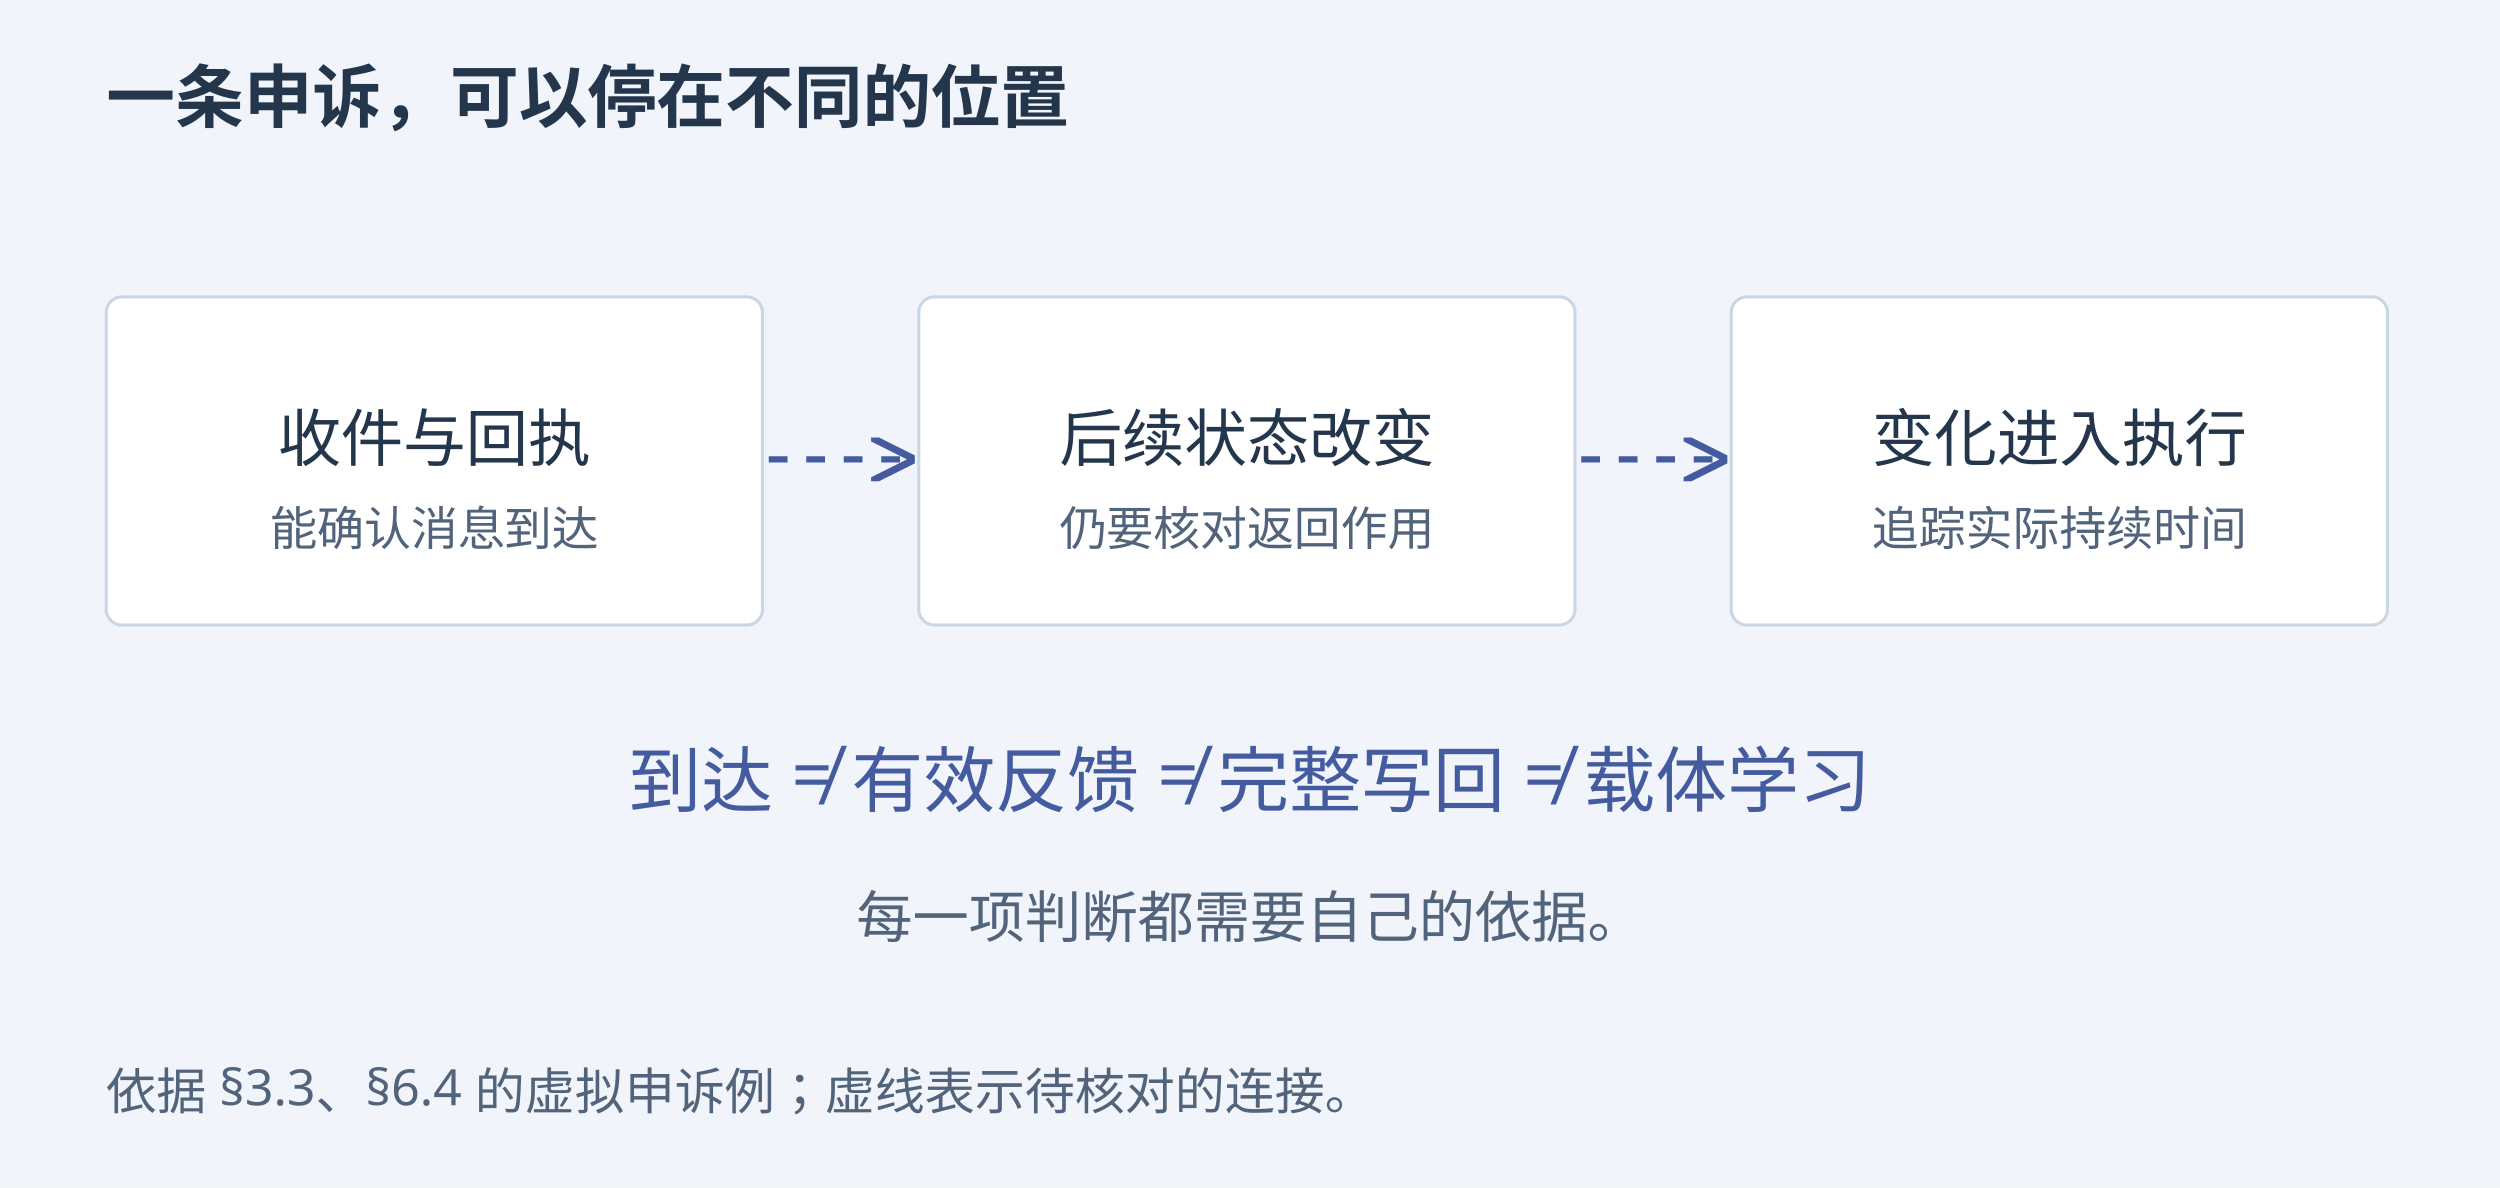
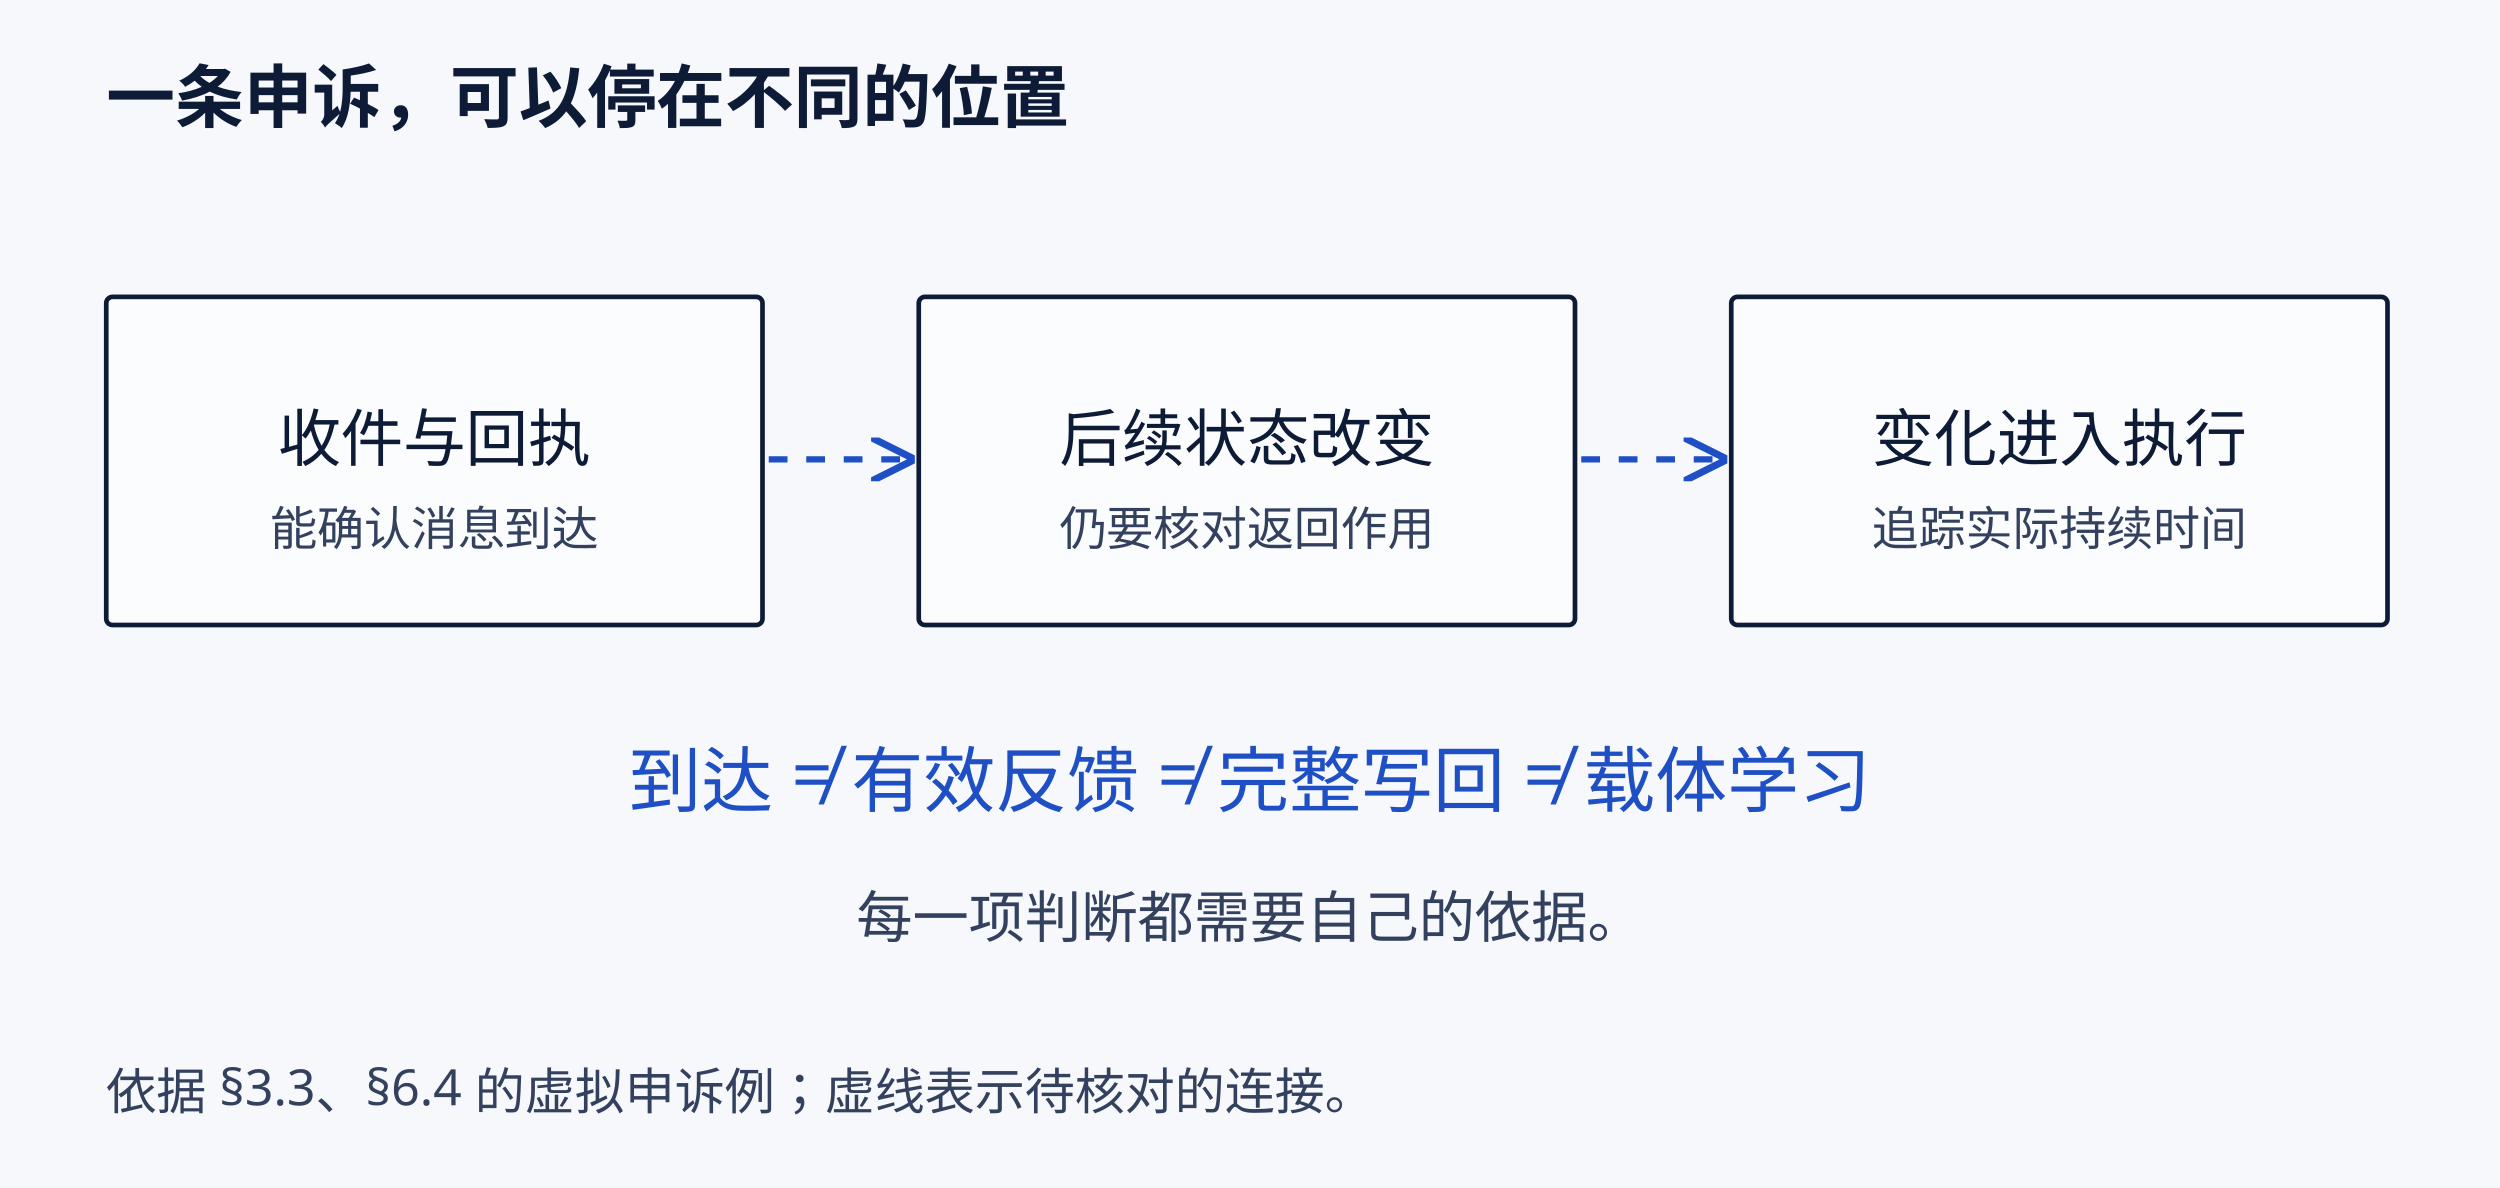
<svg xmlns="http://www.w3.org/2000/svg" width="800" height="380" viewBox="0 0 800 380" role="img" aria-labelledby="title desc">
  <defs>
    <marker id="arrow" viewBox="0 0 8 8" refX="7" refY="4" markerWidth="7" markerHeight="7" orient="auto-start-reverse">
-       <path d="M0 0L8 4L0 8" fill="none" stroke="#445b9f" stroke-width="1.3" />
+       <path d="M0 0L8 4L0 8" fill="none" stroke="#1f4fc4" stroke-width="1.3" />
    </marker>
  </defs>
-   <rect width="800" height="380" fill="#f1f5fb" />
+   <rect width="800" height="380" fill="#f6f8fb" />
  <g font-family="Microsoft YaHei, Noto Sans SC, sans-serif">
-     <rect x="34" y="95" width="210" height="105" rx="5" fill="#ffffff" stroke="#c9d6e6" />
-     <text x="139.0" y="147.5" font-size="20" fill="#23364c" text-anchor="middle" font-weight="500">收件与回执</text>
-     <text x="139.0" y="174.5" font-size="15" fill="#51647b" text-anchor="middle" font-weight="400">能确认消息到达</text>
-     <rect x="294" y="95" width="210" height="105" rx="5" fill="#ffffff" stroke="#c9d6e6" />
-     <text x="399.0" y="147.5" font-size="20" fill="#23364c" text-anchor="middle" font-weight="500">后续状态改变</text>
-     <text x="399.0" y="174.5" font-size="15" fill="#51647b" text-anchor="middle" font-weight="400">仍要核对返回作用</text>
-     <rect x="554" y="95" width="210" height="105" rx="5" fill="#ffffff" stroke="#c9d6e6" />
-     <text x="659.0" y="147.5" font-size="20" fill="#23364c" text-anchor="middle" font-weight="500">变化进入执行</text>
-     <text x="659.0" y="174.5" font-size="15" fill="#51647b" text-anchor="middle" font-weight="400">追踪实际持续时间</text>
-     <path d="M246 147L291 147" stroke="#445b9f" stroke-width="2" fill="none" stroke-dasharray="6 6" marker-end="url(#arrow)" />
-     <path d="M506 147L551 147" stroke="#445b9f" stroke-width="2" fill="none" stroke-dasharray="6 6" marker-end="url(#arrow)" />
-     <text x="400" y="258" font-size="23" fill="#445b9f" text-anchor="middle" font-weight="400">到达 ≠ 有效反馈 ≠ 完整写回 ≠ 载体学习</text>
-     <text x="400" y="300" font-size="18" fill="#51647b" text-anchor="middle" font-weight="400">每一项判断都需要自己的依据。</text>
-     <text x="34" y="39" font-size="22" fill="#23364c" text-anchor="start" font-weight="600">一条申诉，可以停在不同的位置</text>
-     <text x="34" y="355" font-size="16" fill="#51647b" text-anchor="start" font-weight="400">依据 §3.3、§6.4 的虚拟申诉例；虚线表示待核对的连接。</text>
+     <rect x="34" y="95" width="210" height="105" rx="2" fill="#fbfcfe" stroke="#0d1b36" stroke-width="1.5" />
+     <text x="139.0" y="147.5" font-size="20" fill="#0d1b36" text-anchor="middle" font-weight="500">收件与回执</text>
+     <text x="139.0" y="174.5" font-size="15" fill="#33415e" text-anchor="middle" font-weight="400">能确认消息到达</text>
+     <rect x="294" y="95" width="210" height="105" rx="2" fill="#fbfcfe" stroke="#0d1b36" stroke-width="1.5" />
+     <text x="399.0" y="147.5" font-size="20" fill="#0d1b36" text-anchor="middle" font-weight="500">后续状态改变</text>
+     <text x="399.0" y="174.5" font-size="15" fill="#33415e" text-anchor="middle" font-weight="400">仍要核对返回作用</text>
+     <rect x="554" y="95" width="210" height="105" rx="2" fill="#fbfcfe" stroke="#0d1b36" stroke-width="1.5" />
+     <text x="659.0" y="147.5" font-size="20" fill="#0d1b36" text-anchor="middle" font-weight="500">变化进入执行</text>
+     <text x="659.0" y="174.5" font-size="15" fill="#33415e" text-anchor="middle" font-weight="400">追踪实际持续时间</text>
+     <path d="M246 147L291 147" stroke="#1f4fc4" stroke-width="2" fill="none" stroke-dasharray="6 6" marker-end="url(#arrow)" />
+     <path d="M506 147L551 147" stroke="#1f4fc4" stroke-width="2" fill="none" stroke-dasharray="6 6" marker-end="url(#arrow)" />
+     <text x="400" y="258" font-size="23" fill="#1f4fc4" text-anchor="middle" font-weight="400">到达 ≠ 有效反馈 ≠ 完整写回 ≠ 载体学习</text>
+     <text x="400" y="300" font-size="18" fill="#33415e" text-anchor="middle" font-weight="400">每一项判断都需要自己的依据。</text>
+     <text x="34" y="39" font-size="22" fill="#0d1b36" text-anchor="start" font-weight="600">一条申诉，可以停在不同的位置</text>
+     <text x="34" y="355" font-size="16" fill="#33415e" text-anchor="start" font-weight="400">依据 §3.3、§6.4 的虚拟申诉例；虚线表示待核对的连接。</text>
  </g>
</svg>
